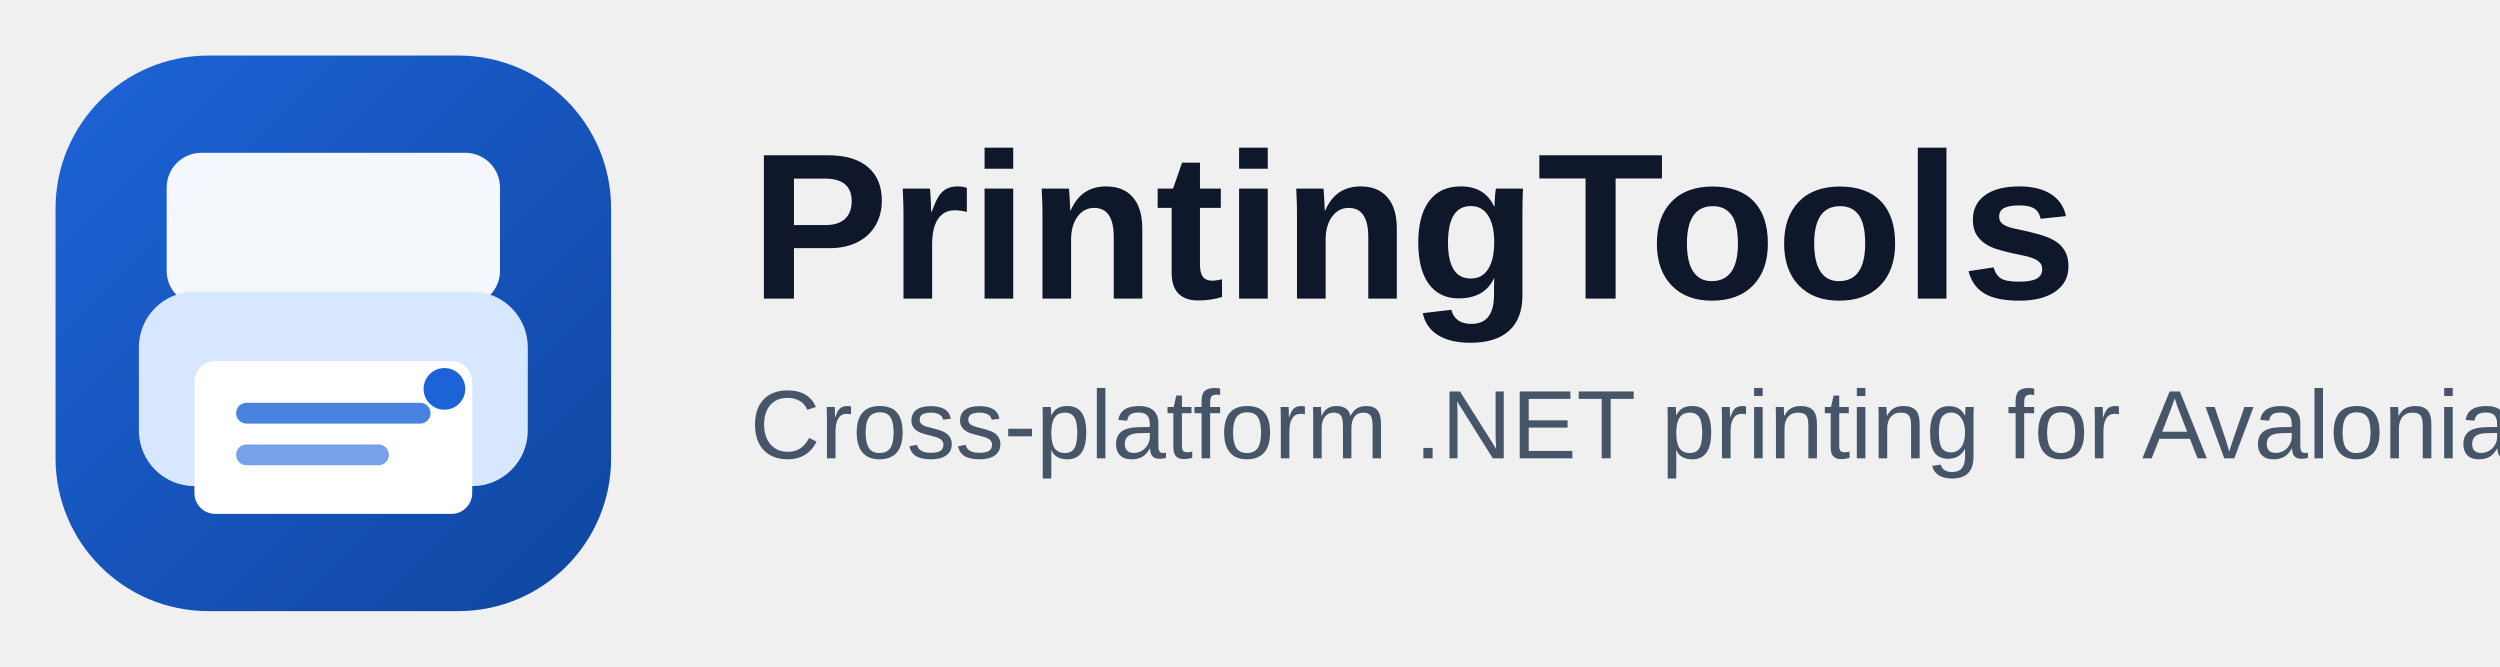
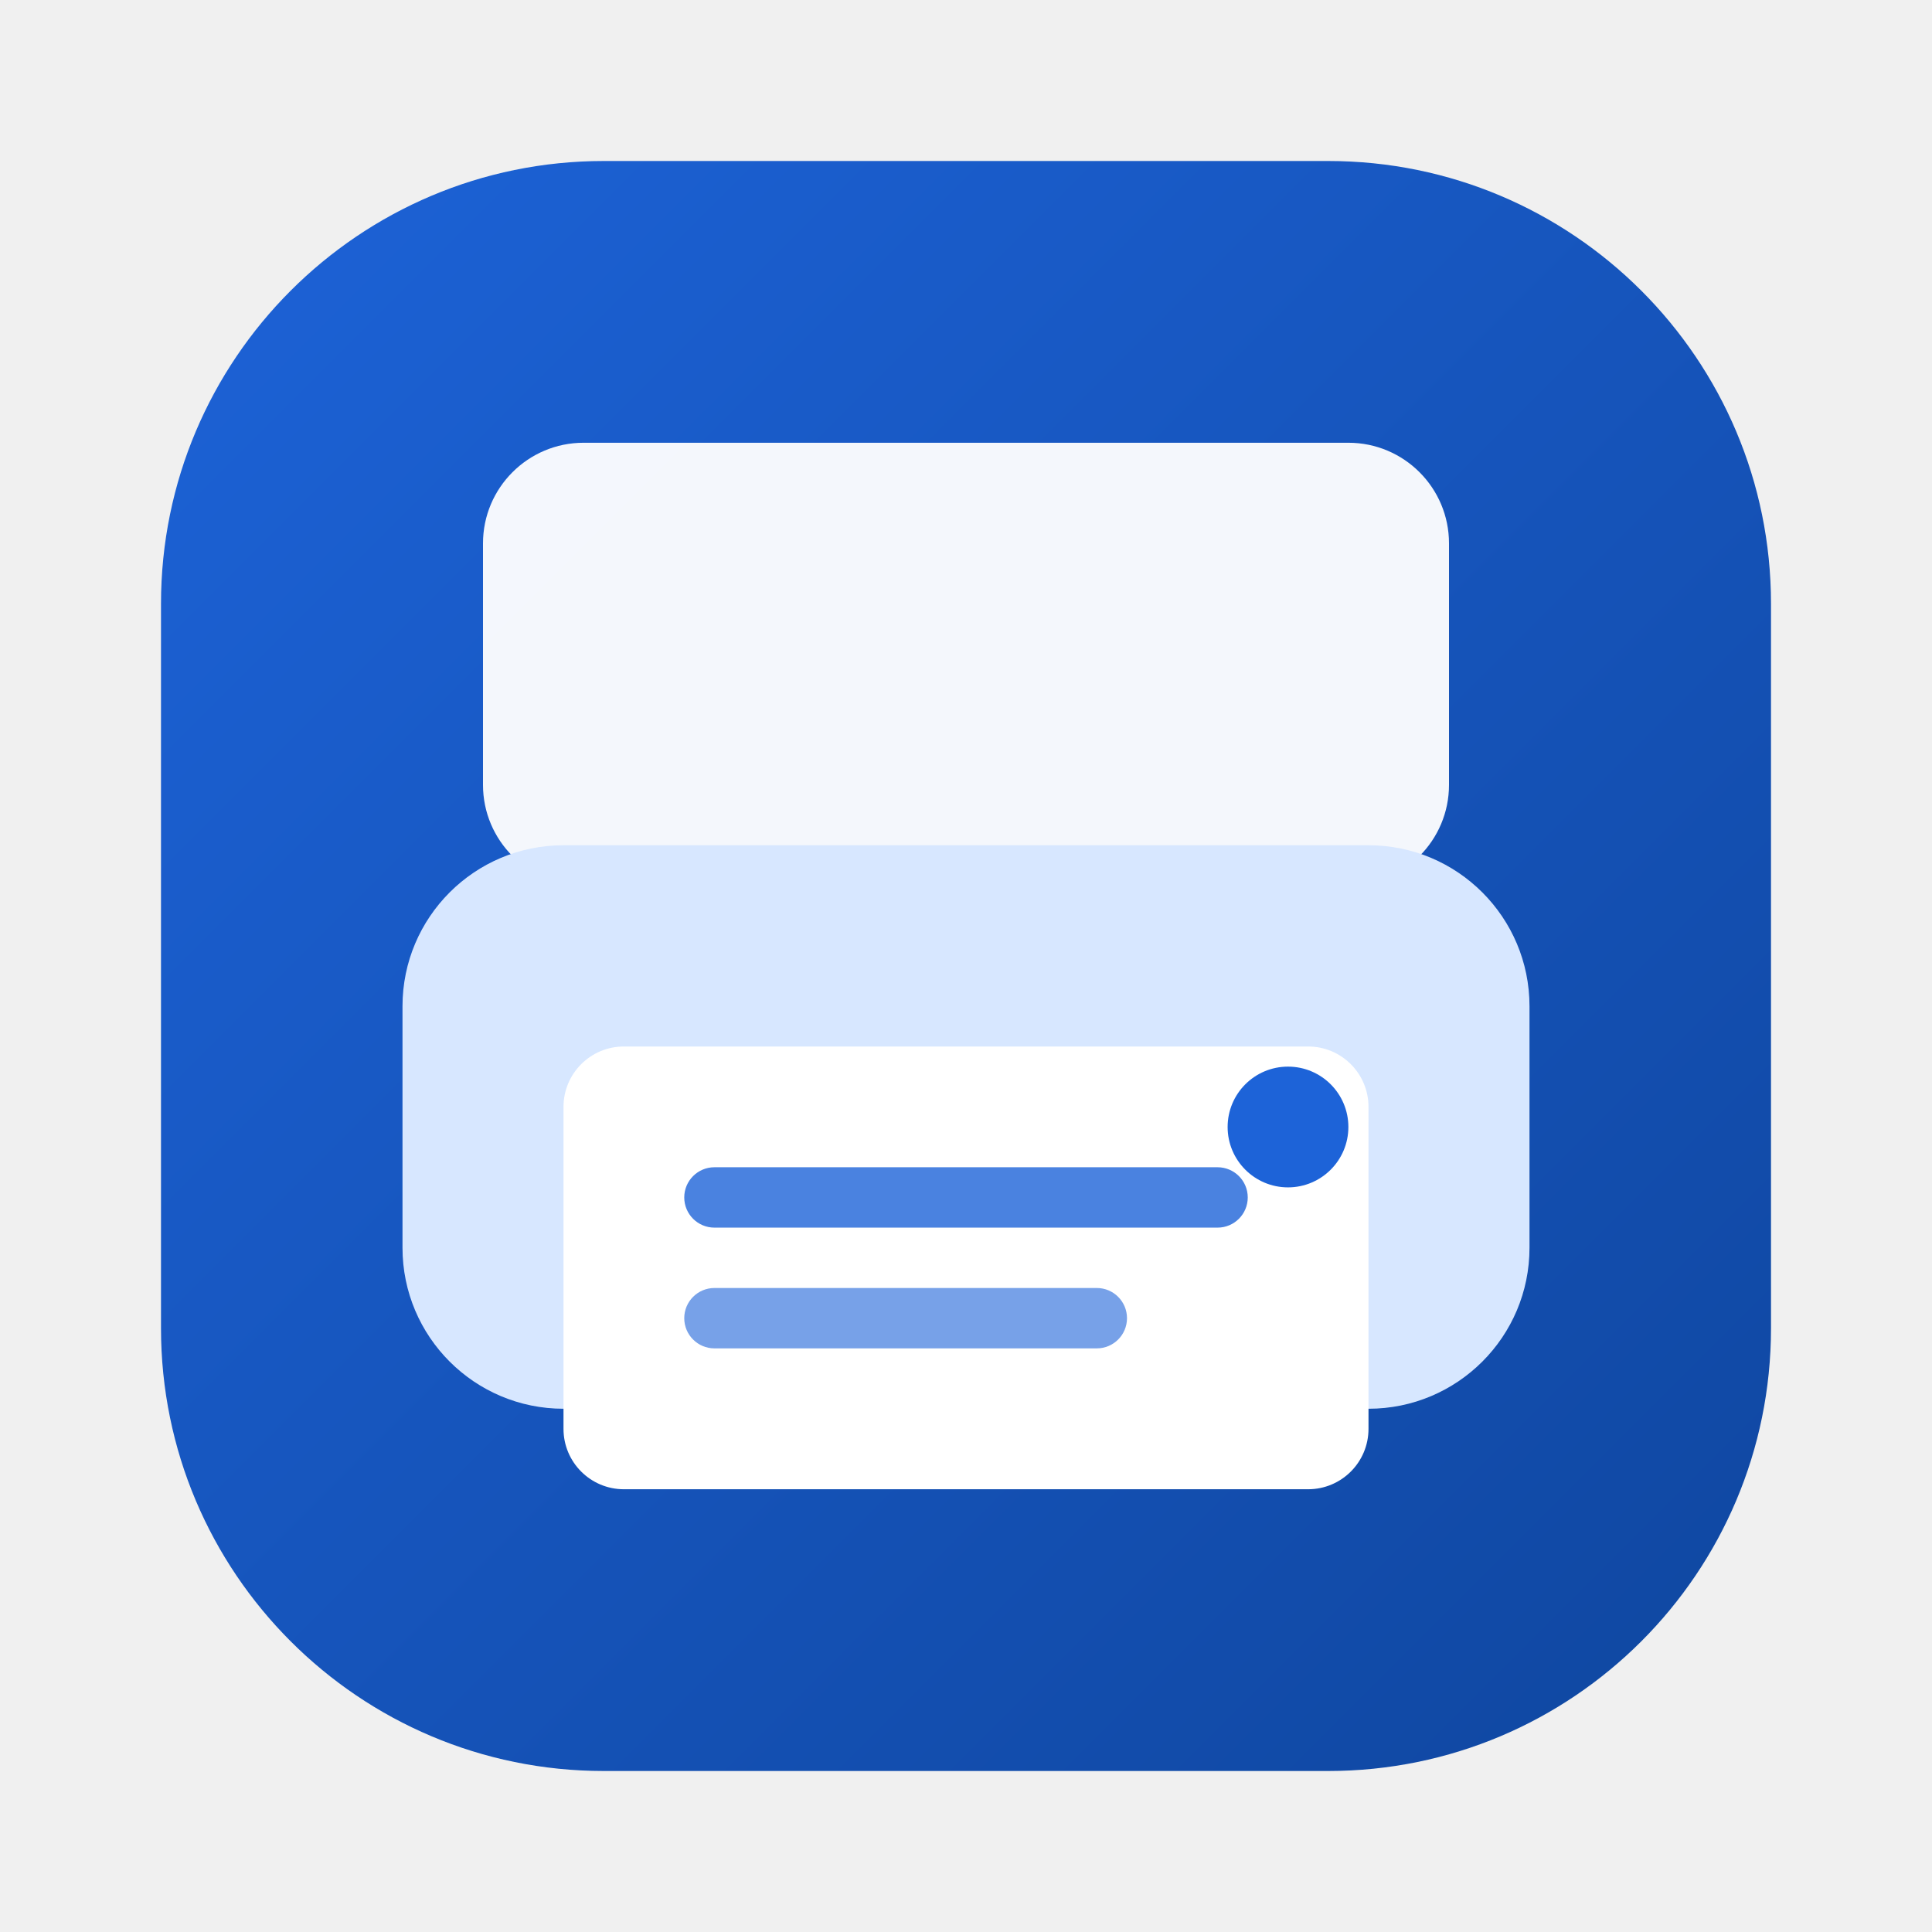
- <svg xmlns="http://www.w3.org/2000/svg" viewBox="0 0 360 96" role="img" aria-labelledby="title desc">
+ <svg xmlns="http://www.w3.org/2000/svg" viewBox="0 0 96 96" role="img" aria-labelledby="title desc">
  <defs>
    <linearGradient id="ptg" x1="0%" y1="0%" x2="100%" y2="100%">
      <stop offset="0%" stop-color="#1d63d8" />
      <stop offset="100%" stop-color="#0f469f" />
    </linearGradient>
  </defs>
  <rect x="8" y="8" width="80" height="80" rx="22" fill="url(#ptg)" />
  <rect x="24" y="22" width="48" height="22" rx="5" fill="#ffffff" opacity="0.95" />
  <rect x="20" y="42" width="56" height="28" rx="8" fill="#d7e7ff" />
  <rect x="28" y="52" width="40" height="22" rx="3" fill="#ffffff" />
  <rect x="34" y="58" width="28" height="3" rx="1.5" fill="#1d63d8" opacity="0.8" />
  <rect x="34" y="64" width="22" height="3" rx="1.5" fill="#1d63d8" opacity="0.6" />
  <circle cx="64" cy="56" r="3" fill="#1d63d8" />
-   <text x="108" y="43" font-family="Segoe UI, Arial, sans-serif" font-size="30" font-weight="700" fill="#0f172a">PrintingTools</text>
-   <text x="108" y="66" font-family="Segoe UI, Arial, sans-serif" font-size="14" fill="#475569">Cross-platform .NET printing for Avalonia</text>
</svg>
